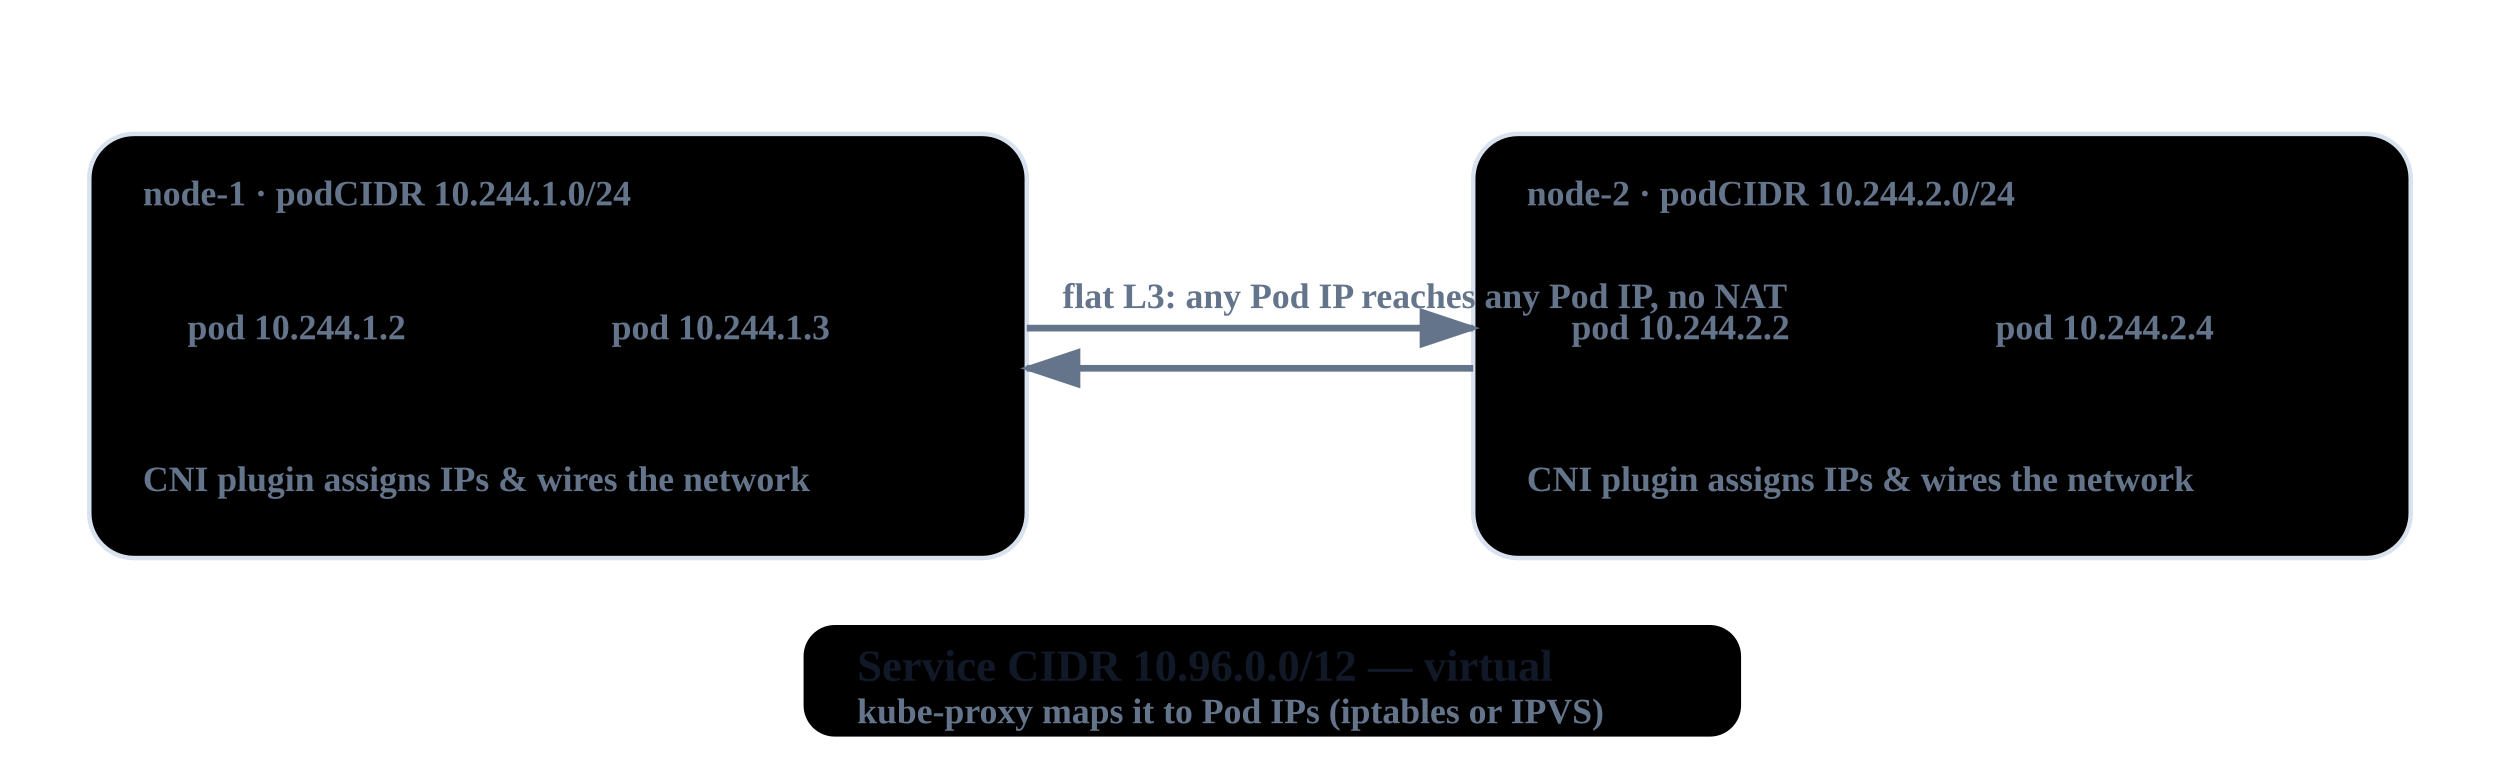
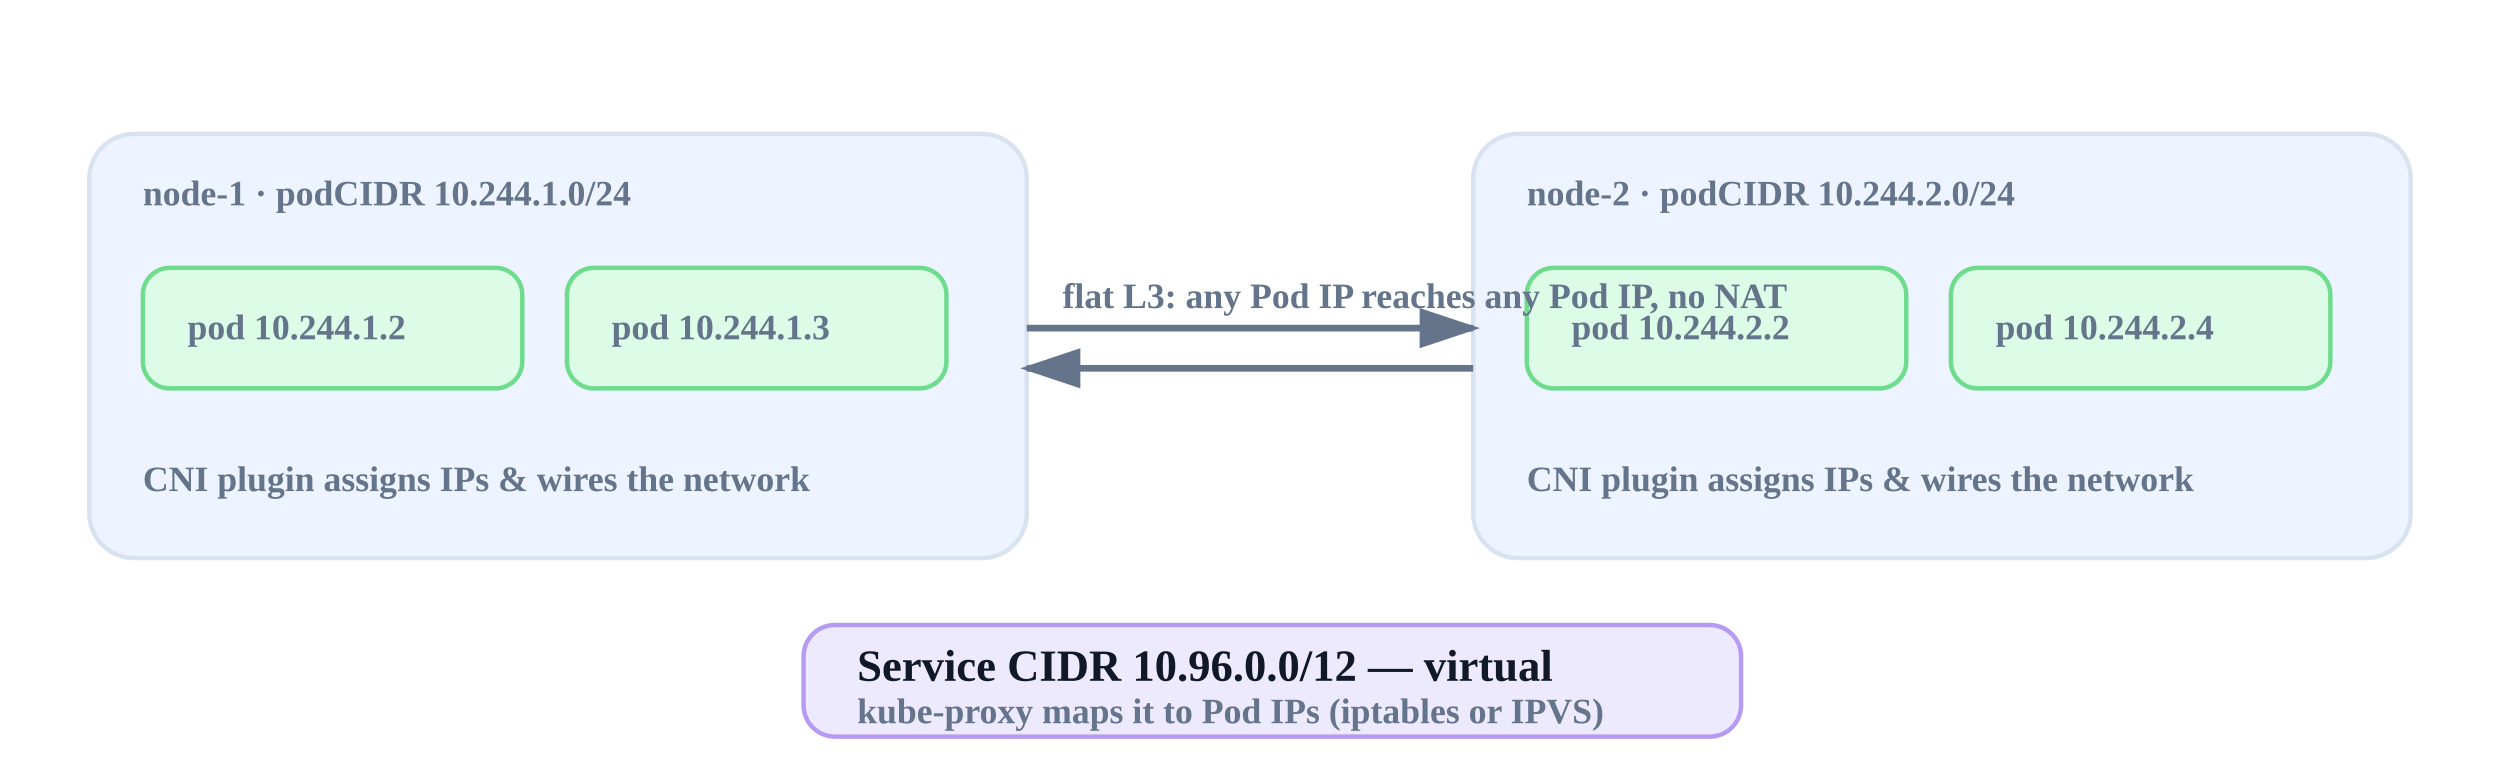
<svg xmlns="http://www.w3.org/2000/svg" aria-label="Kubernetes pod networking model" class="diagram" role="img" viewBox="0 0 1120 340">
-   <style>
- .box { fill: color-mix(in srgb, var(--accent, #326ce5) 7%, transparent); stroke: var(--line, #d9e2ef); stroke-width: 2; }
- .worker { fill: color-mix(in srgb, var(--accent-2, #14b8a6) 7%, transparent); }
- .node { fill: var(--paper-solid, #ffffff); stroke: color-mix(in srgb, var(--accent, #326ce5) 45%, var(--line, #d9e2ef)); stroke-width: 2; }
- .api { fill: color-mix(in srgb, var(--accent, #326ce5) 16%, var(--paper-solid, #ffffff)); }
- .etcd { fill: color-mix(in srgb, var(--warn, #f59e0b) 18%, var(--paper-solid, #ffffff)); }
- .pod { fill: color-mix(in srgb, var(--good, #22c55e) 16%, var(--paper-solid, #ffffff)); stroke: color-mix(in srgb, var(--good, #22c55e) 55%, var(--line, #d9e2ef)); stroke-width: 2; }
- .line { fill: none; stroke: var(--muted, #64748b); stroke-width: 3; }
- .dashed { stroke-dasharray: 8 8; }
- .arrow { fill: var(--muted, #64748b); }
- .title { fill: var(--ink, #111827); font-size: 28px; font-weight: 900; }
- .label { fill: var(--ink, #111827); font-size: 20px; font-weight: 800; }
- .tiny { fill: var(--muted, #64748b); font-size: 16px; font-weight: 700; }
- .attract { fill: color-mix(in srgb, var(--good, #22c55e) 16%, var(--paper-solid, #ffffff)); stroke: color-mix(in srgb, var(--good, #22c55e) 55%, var(--line, #d9e2ef)); stroke-width: 2; }
- .repel { fill: color-mix(in srgb, var(--warn, #f59e0b) 18%, var(--paper-solid, #ffffff)); stroke: color-mix(in srgb, var(--warn, #f59e0b) 55%, var(--line, #d9e2ef)); stroke-width: 2; }
- .ctrl { fill: color-mix(in srgb, var(--accent-3, #8b5cf6) 15%, var(--paper-solid, #ffffff)); stroke: color-mix(in srgb, var(--accent-3, #8b5cf6) 50%, var(--line, #d9e2ef)); stroke-width: 2; }
- .ok-line { fill: none; stroke: var(--good, #22c55e); stroke-width: 3; }
- .bad-line { fill: none; stroke: var(--warn, #f59e0b); stroke-width: 3; }
- .ok-arrow { fill: var(--good, #22c55e); }
- .bad-arrow { fill: var(--warn, #f59e0b); }
- .gate { fill: color-mix(in srgb, var(--accent, #326ce5) 12%, var(--paper-solid, #ffffff)); stroke: color-mix(in srgb, var(--accent, #326ce5) 45%, var(--line, #d9e2ef)); stroke-width: 2; }
- .divider { stroke: var(--line, #d9e2ef); stroke-width: 2; }
- </style>
  <defs>
    <marker id="arrowNet" markerHeight="10" markerWidth="10" orient="auto" refX="8" refY="3">
-       <path class="arrow" d="M0,0 L0,6 L9,3 z" />
+       <path class="arrow" d="M0,0 L0,6 L9,3 z" fill="#64748b" />
    </marker>
  </defs>
-   <rect class="box" height="190" rx="20" width="420" x="40" y="60" />
-   <text class="tiny" x="64" y="92">node-1 · podCIDR 10.244.1.0/24</text>
-   <rect class="pod" height="54" rx="12" width="170" x="64" y="120" />
-   <text class="tiny" x="84" y="152">pod 10.244.1.2</text>
-   <rect class="pod" height="54" rx="12" width="170" x="254" y="120" />
-   <text class="tiny" x="274" y="152">pod 10.244.1.3</text>
-   <text class="tiny" x="64" y="220">CNI plugin assigns IPs &amp; wires the network</text>
-   <rect class="box" height="190" rx="20" width="420" x="660" y="60" />
-   <text class="tiny" x="684" y="92">node-2 · podCIDR 10.244.2.0/24</text>
-   <rect class="pod" height="54" rx="12" width="170" x="684" y="120" />
-   <text class="tiny" x="704" y="152">pod 10.244.2.2</text>
-   <rect class="pod" height="54" rx="12" width="170" x="874" y="120" />
-   <text class="tiny" x="894" y="152">pod 10.244.2.4</text>
-   <text class="tiny" x="684" y="220">CNI plugin assigns IPs &amp; wires the network</text>
-   <path class="line" d="M460 147 H660" marker-end="url(#arrowNet)" />
-   <path class="line" d="M660 165 H460" marker-end="url(#arrowNet)" />
-   <text class="tiny" x="476" y="138">flat L3: any Pod IP reaches any Pod IP, no NAT</text>
-   <rect class="ctrl" height="50" rx="14" width="420" x="360" y="280" />
-   <text class="label" x="384" y="305">Service CIDR 10.96.0.0/12 — virtual</text>
-   <text class="tiny" x="384" y="324">kube-proxy maps it to Pod IPs (iptables or IPVS)</text>
+   <rect class="box" height="190" rx="20" width="420" x="40" y="60" fill="#eef4ff" stroke="#d9e2ef" stroke-width="2" />
+   <text class="tiny" x="64" y="92" fill="#64748b" font-size="16" font-weight="700">node-1 · podCIDR 10.244.1.0/24</text>
+   <rect class="pod" height="54" rx="12" width="170" x="64" y="120" fill="#dcfce7" stroke="#6edb8d" stroke-width="2" />
+   <text class="tiny" x="84" y="152" fill="#64748b" font-size="16" font-weight="700">pod 10.244.1.2</text>
+   <rect class="pod" height="54" rx="12" width="170" x="254" y="120" fill="#dcfce7" stroke="#6edb8d" stroke-width="2" />
+   <text class="tiny" x="274" y="152" fill="#64748b" font-size="16" font-weight="700">pod 10.244.1.3</text>
+   <text class="tiny" x="64" y="220" fill="#64748b" font-size="16" font-weight="700">CNI plugin assigns IPs &amp; wires the network</text>
+   <rect class="box" height="190" rx="20" width="420" x="660" y="60" fill="#eef4ff" stroke="#d9e2ef" stroke-width="2" />
+   <text class="tiny" x="684" y="92" fill="#64748b" font-size="16" font-weight="700">node-2 · podCIDR 10.244.2.0/24</text>
+   <rect class="pod" height="54" rx="12" width="170" x="684" y="120" fill="#dcfce7" stroke="#6edb8d" stroke-width="2" />
+   <text class="tiny" x="704" y="152" fill="#64748b" font-size="16" font-weight="700">pod 10.244.2.2</text>
+   <rect class="pod" height="54" rx="12" width="170" x="874" y="120" fill="#dcfce7" stroke="#6edb8d" stroke-width="2" />
+   <text class="tiny" x="894" y="152" fill="#64748b" font-size="16" font-weight="700">pod 10.244.2.4</text>
+   <text class="tiny" x="684" y="220" fill="#64748b" font-size="16" font-weight="700">CNI plugin assigns IPs &amp; wires the network</text>
+   <path class="line" d="M460 147 H660" marker-end="url(#arrowNet)" fill="none" stroke="#64748b" stroke-width="3" />
+   <path class="line" d="M660 165 H460" marker-end="url(#arrowNet)" fill="none" stroke="#64748b" stroke-width="3" />
+   <text class="tiny" x="476" y="138" fill="#64748b" font-size="16" font-weight="700">flat L3: any Pod IP reaches any Pod IP, no NAT</text>
+   <rect class="ctrl" height="50" rx="14" width="420" x="360" y="280" fill="#ede9fe" stroke="#b69bf2" stroke-width="2" />
+   <text class="label" x="384" y="305" fill="#111827" font-size="20" font-weight="800">Service CIDR 10.96.0.0/12 — virtual</text>
+   <text class="tiny" x="384" y="324" fill="#64748b" font-size="16" font-weight="700">kube-proxy maps it to Pod IPs (iptables or IPVS)</text>
</svg>
